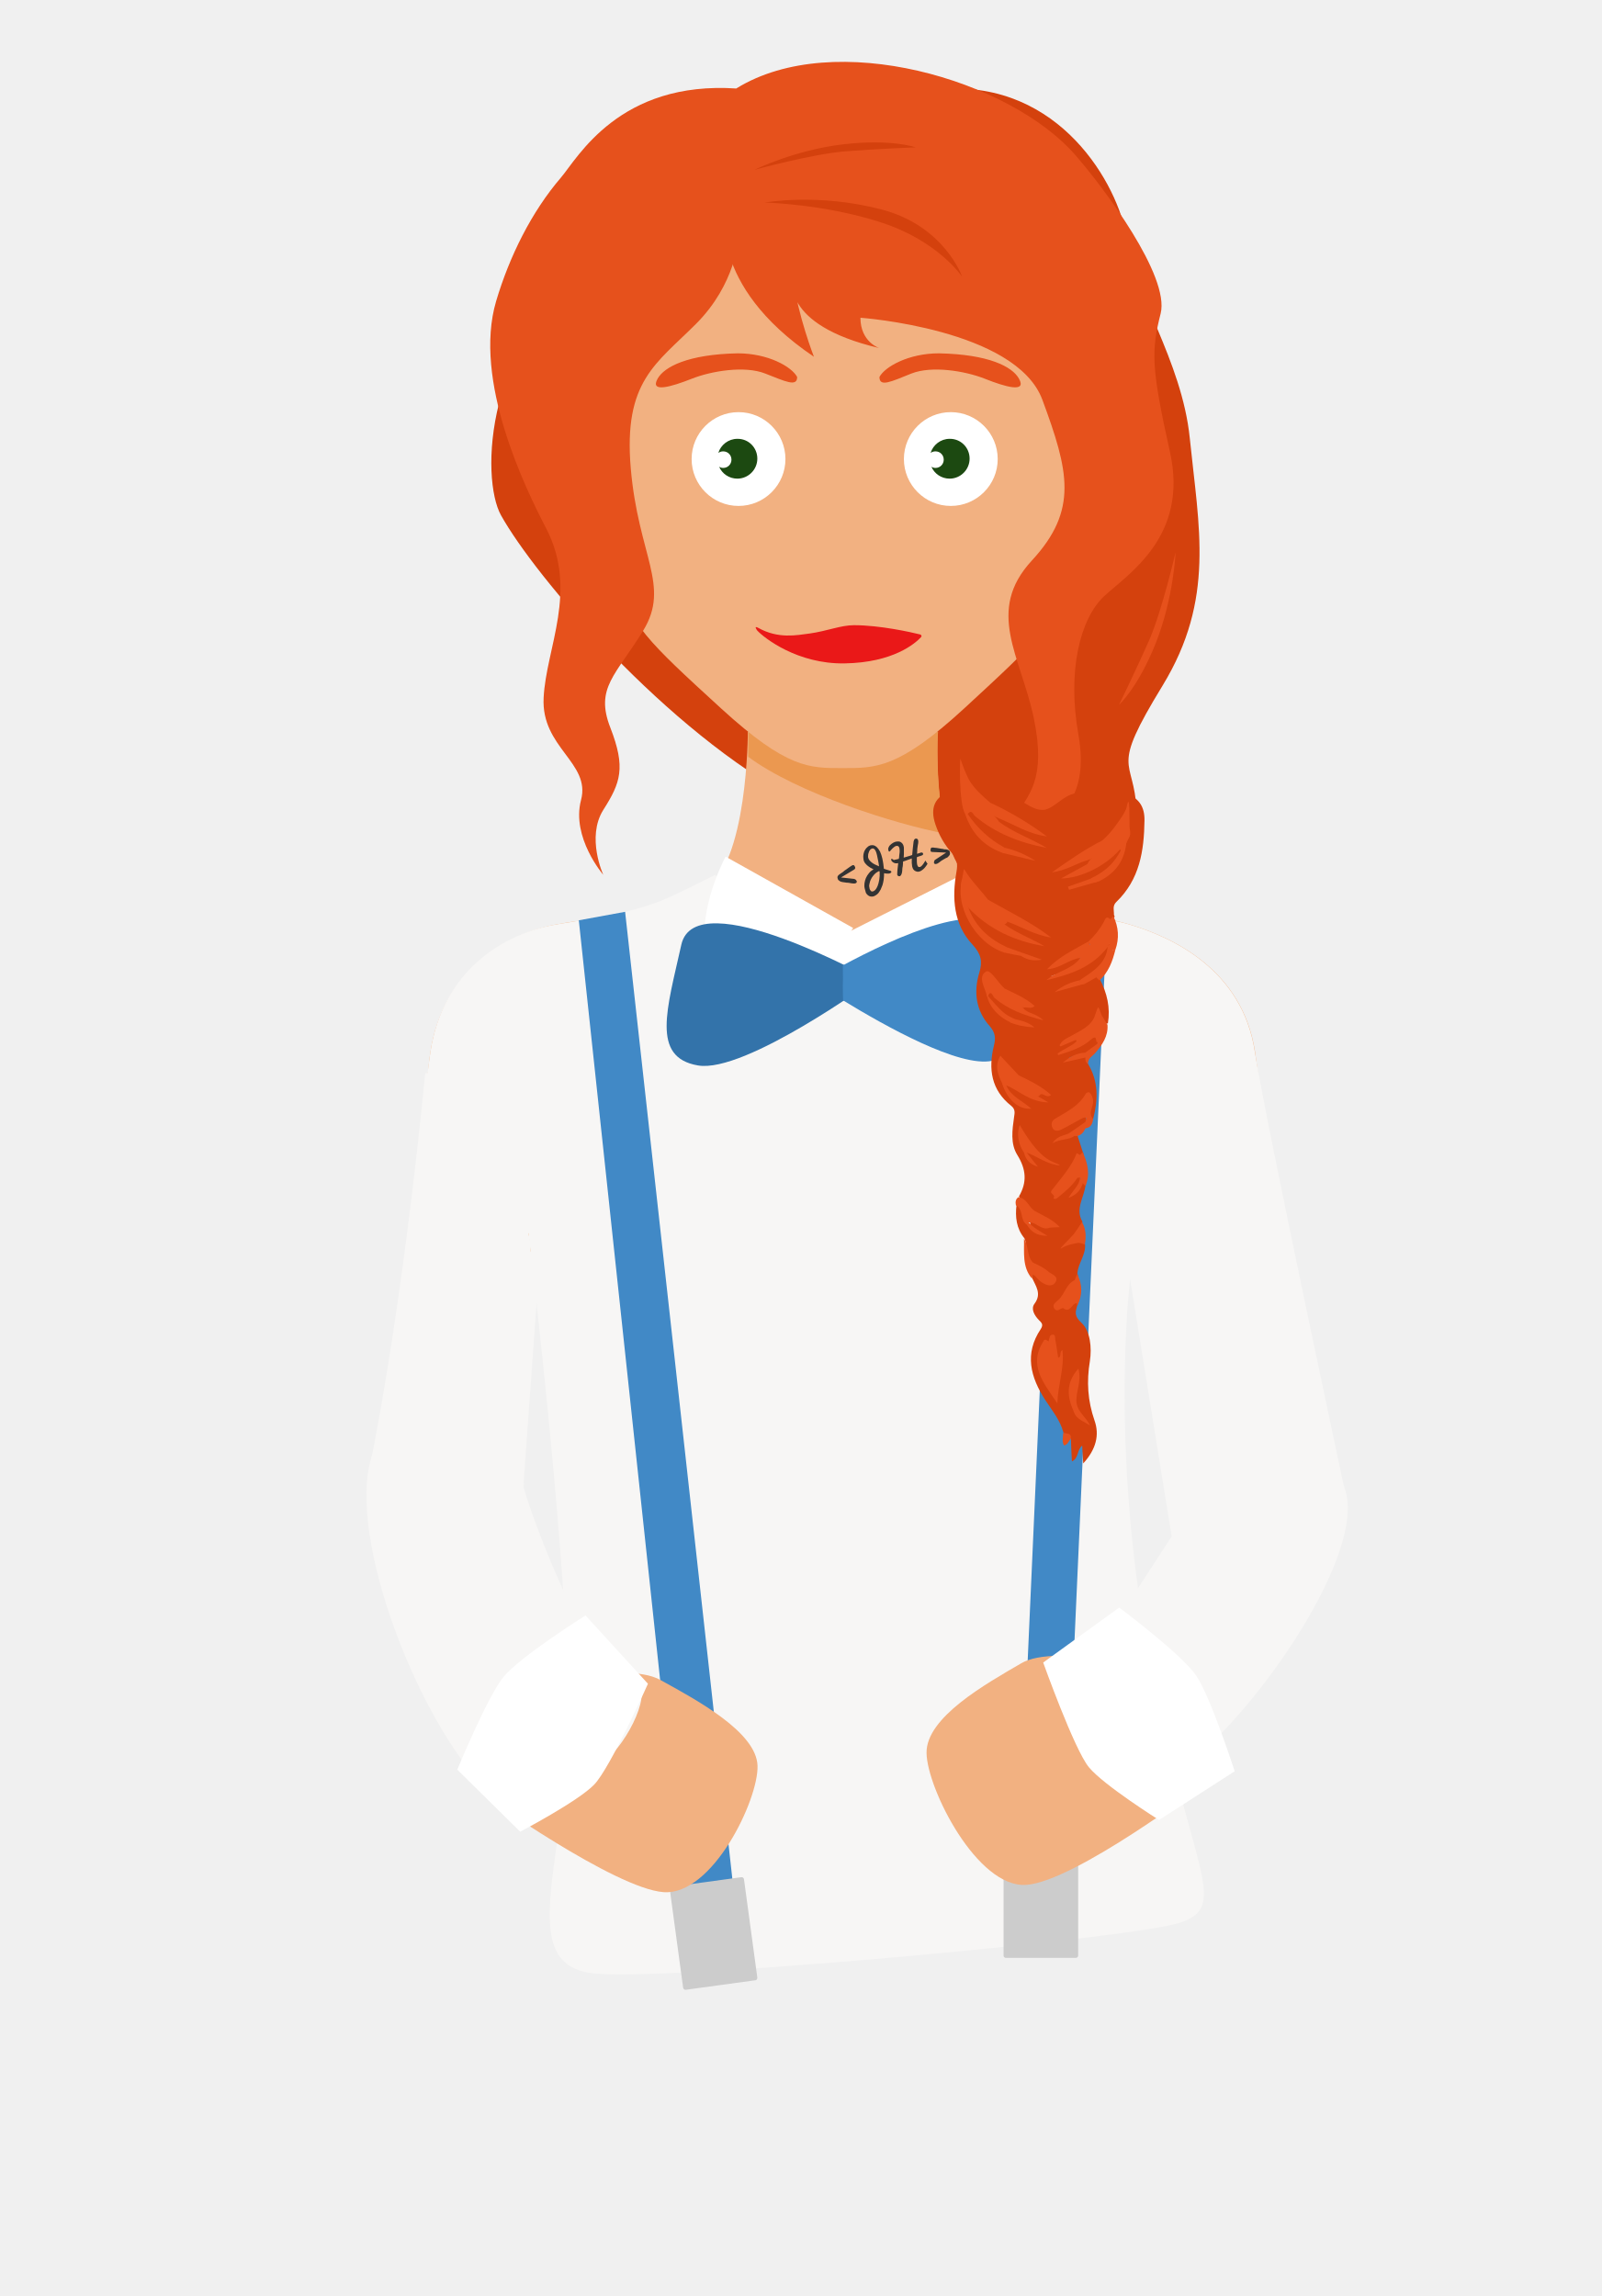
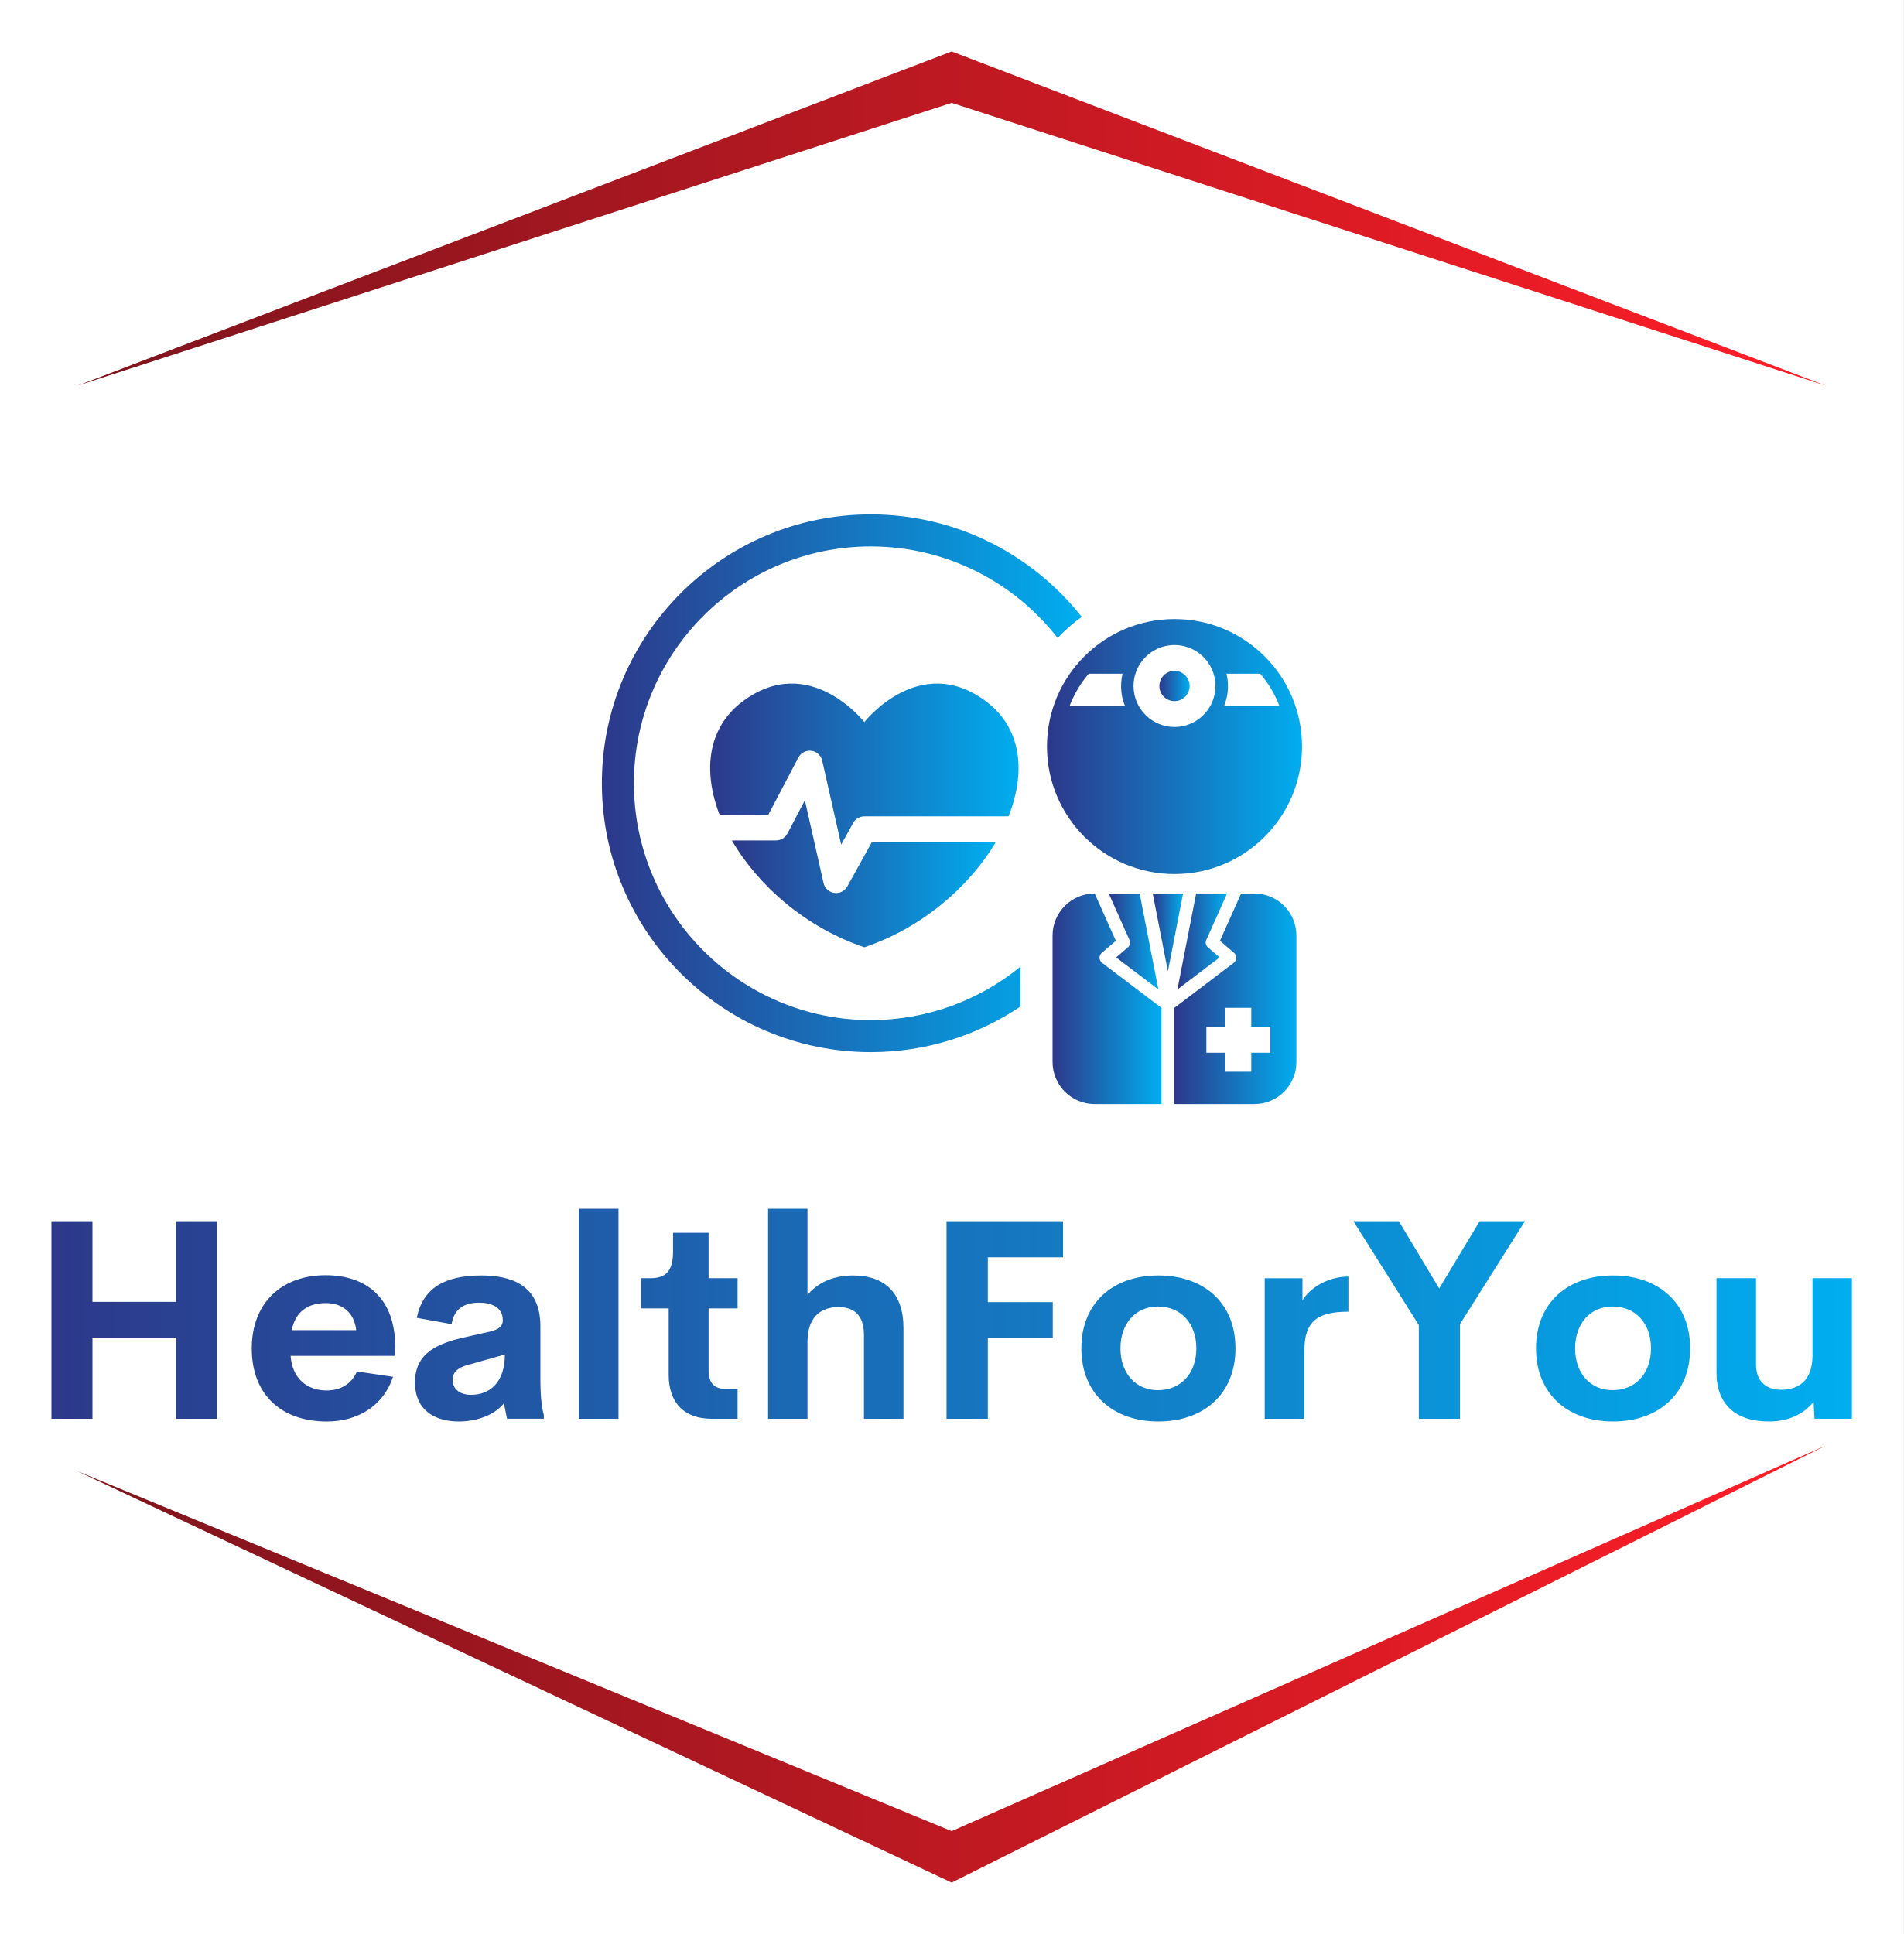
- <svg xmlns="http://www.w3.org/2000/svg" enable-background="new 0 0 792 1135.9" viewBox="0 0 792 1135.9">
-   <path d="m487.4 224.4s22.2 223.1-23.5 212.7c-27.6-6.3 8.8.1-69.6-41.2-64.6-34-129.8-110.9-146.5-141-10.1-18.2-8.5-87.6 48.5-127.4s127.3-65.3 201.3-25.8z" fill="#d4410d" />
-   <path d="m471.5 172.3-54.6 207.7 108.9 56.4s37.7-8.4 36.4-35.4c-1.3-26.9-13.7-18.4 12.9-61.9 26-42.7 17.9-78 13.4-122.4-3.9-38.4-28.3-72.7-30.9-96.9-2.7-24.2-29.6-76.7-86.1-76z" fill="#d4410d" />
-   <path d="m212.9 520.4c6.2-40.9 39.1-58.7 61.9-63 24.6-4.6 51.7-4.7 73.5-17.1 21.7-12.4 21.6-78.3 21.6-78.3h47 46.9s-3.5 62.1 18.3 74.5 56.1 14.7 76.8 20.9 55.7 22.1 61.9 63c5 32.8 9.8 104.5 9.8 104.5l-213.9 2.9-207.7 4.4s-1.1-79.1 3.9-111.8z" fill="#f2b181" />
-   <path d="m468 412.5c-25.3-4.7-74.1-20.3-97.9-38.1 0-1.9 0-3.5 0-5.1 0-.1 0-.1 0-.1 0-.7 0-1.3 0-1.9 0-.1 0-.3 0-.4 0-.5 0-1 0-1.4 0-.1 0-.2 0-.3 0-.4 0-.8 0-1.1 0-.1 0-.2 0-.2 0-.3 0-.6 0-.9 0 0 0-.1 0-.2 0-.2 0-.4 0-.5 0-.2 0-.3 0-.3h47 46.9c-.1-.1-1.7 28.3 4 50.5z" fill="#eb9850" />
-   <path d="m283.2 206.8s-20.1-31.2 3-78.3c24.8-50.7 59.9-84.7 128.3-84.7 68.3 0 107.8 34 132.7 84.7 23.1 47.1 3.4 78.3 3.4 78.3 31.1-6.2 25.3 27.8 15.5 43.1-8 12.7-8.2 14.1-13.1 28.1-6.9 20.2-23 6.2-23 6.2-9.3 25.9-15.9 32-53.1 66.3-32.4 29.8-43.7 29.5-60.1 29.5s-27.4.4-60.1-29.5c-37.3-34.1-43.8-40.4-53.1-66.3 0 0-16.1 14-23-6.2-4.9-14-5-15.4-13.1-28.1-9.6-15.4-15.4-49.3 15.7-43.1z" fill="#f2b181" />
-   <path d="m212.9 520.4c6.2-40.9 37.1-58.7 61.9-63 13.7-2.4 32.9-4.7 50-10.9 7.6-2.7 29-13.7 29-13.7l23.6 34.4h78.7l23.7-34.4s21.5 11 29 13.7c17.2 6.2 36.7 6.9 50 10.9 20.7 6.2 55.7 22.1 61.9 63 5 32.8 45.8 223.2 45.8 223.2l-85.2 27.4-22.3-138.1s-10.4 81.7 9.4 186.9 41.3 123.4 14.6 131.6c-26.6 8.2-259.8 29.5-291.1 24.7-31.3-4.9-18.1-41.5-11.7-100s-18.8-266-18.8-266l-60.4 43.6s6.9-100.6 11.9-133.3z" fill="#f7f6f5" />
-   <path d="m365.3 117.9s-1.3 22.6-21 42.3c-19.7 19.8-36 28.3-32.3 71.5s19.7 58 6.2 80.2c-13.6 22.2-24 28.4-16.3 48.1 7.7 19.8 5.1 27.2-3.5 40.7-8.5 13.6 0 32.1 0 32.1s-15.9-18.5-11-37-19.8-25.9-18.5-50.6c1.2-24.7 17.3-53 1.2-83.9-10.2-19.6-36.3-73.1-24.7-112.3 6.6-22.2 17.5-44.2 32.1-61.2 8.2-9.6 28.8-48 87-44z" fill="#e6511c" />
-   <path d="m478 431.7c13.2 24.4 8.5 51.3-11.4 61.3-19.9 10.1-47.7-.4-63.7-23.4z" fill="#fff" />
-   <path d="m358.9 423.8c-15 29.5-14.1 59.9 2.6 69.2 16.7 9.4 43.1-5.7 60.5-33.9z" fill="#fff" />
-   <path d="m358.9 103.3s-9.3 37.4 43.7 73.2c0 0-7.9-20.1-10.4-39.2 0 0-7 23.2 42.7 34.9 0 0-9.3-3-9.3-15 0 0 77 5.5 90 40.6 13 35.2 17.9 54.5-5.2 79.5s-5.6 47.2.9 77.7c6.4 30.6-2.4 38.6-10.2 50-11.4 16.6 2.1 37.6 2.1 37.6s-12.3-17.3 10.9-32.4c9.7-6.3 24.9-15.4 19.3-46.9s.9-57.4 12.9-68.5c12.1-11.1 41.7-29.6 32.4-71.2-9.3-41.7-9.3-50-4.6-68.5 4.6-18.5-27.9-62-42.3-78.5-32.4-37.1-119-62.8-167.5-32.9z" fill="#e6511c" />
-   <path d="m524.8 960.4 22.7-505.1-22.4-8-23.1 515.3z" fill="#4189c6" />
-   <path d="m342 975.7 25.2-1.5-58-523.1-22.9 4.2z" fill="#4189c6" />
-   <path d="m375.2 310.7c-2.5-1.4-1 .8-.6 1.3 3.4 3.6 19.8 16.6 43.2 16.2 24.1-.4 34.9-9.9 37.8-13 .4-.4.2-1.1-.4-1.3-4.4-1.1-19.9-4.6-32.8-4.6-6.5 0-13.3 2.9-21.8 4.1-6.8.9-15.6 2.7-25.4-2.7z" fill="#ea1818" />
-   <path d="m365.3 203.9c12.8 0 23.2 10.4 23.2 23.2s-10.4 23.2-23.2 23.2-23.2-10.4-23.2-23.2 10.4-23.2 23.2-23.2z" fill="#fff" />
-   <path d="m374.6 226.9c0 5.4-4.4 9.9-9.9 9.9-4 0-7.5-2.4-9-5.9.6.4 1.3.6 2 .6 2.3 0 4.1-1.8 4.1-4.1s-1.8-4.1-4.1-4.1c-.9 0-1.8.3-2.4.8 1.2-4 5-7 9.4-7 5.5-.1 9.9 4.3 9.9 9.8z" fill="#1c4911" />
-   <path d="m470.3 203.9c12.8 0 23.2 10.4 23.2 23.2s-10.4 23.2-23.2 23.2-23.2-10.4-23.2-23.2 10.4-23.2 23.2-23.2z" fill="#fff" />
-   <path d="m479.6 226.9c0 5.4-4.4 9.9-9.9 9.9-4 0-7.5-2.4-9-5.9.6.4 1.3.6 2 .6 2.3 0 4.1-1.8 4.1-4.1s-1.8-4.1-4.1-4.1c-.9 0-1.8.3-2.4.8 1.2-4 5-7 9.4-7 5.5-.1 9.9 4.3 9.9 9.8z" fill="#1c4911" />
-   <path d="m373.2 84s28.6-7.8 44.6-9.1 35.1-2 35.1-2-11.8-4.3-35.8-1.5-43.9 12.6-43.9 12.6z" fill="#d4410d" />
-   <path d="m378.3 100.2s26.3-4.8 57.6 3.4c31.3 8.1 40 33.3 40 33.3s-11.7-17.6-39.9-26.8c-28.1-9.2-57.7-9.9-57.7-9.9z" fill="#d4410d" />
-   <path d="m364.9 174.8c-24.7.5-36.3 6.7-39.6 12.5-4.1 7.3 6.9 4 16.8.1 9.8-3.9 26.3-6.6 36.4-2.6 10 3.9 15.8 6.8 15.8 1.7-2.7-5.1-14.4-11.7-29.4-11.7z" fill="#e6511c" />
-   <path d="m435 186.5c0 5.2 5.8 2.3 15.8-1.7 10.1-4 26.6-1.3 36.4 2.6s20.9 7.2 16.8-.1c-3.3-5.9-14.9-12-39.6-12.5-14.9 0-26.7 6.6-29.4 11.7z" fill="#e6511c" />
-   <path d="m418.9 436.7c-.8-.1-1.5-.2-2.1-.3-.5-.1-1-.2-1.3-.4s-.6-.4-.8-.6-.3-.5-.4-.9c-.1-.3-.1-.6 0-.9.1-.2.3-.5.5-.7s.5-.4.8-.6.6-.4.9-.6c0 0 .1-.1.3-.2s.4-.3.7-.6c.3-.2.6-.5 1-.7.4-.3.7-.5 1.1-.8s.7-.5 1-.7.6-.4.8-.5c.1-.1.2-.1.4-.2h.4c.1 0 .2.1.3.2s.2.2.2.3c.1.1.1.2.2.3 0 .1.1.2.1.3v.1c.1.2 0 .4-.1.6-.1.1-.2.3-.4.4l-6.5 3.9 6.3.7c.1 0 .2 0 .4.1s.3.1.4.2.3.2.4.4c.1.1.2.3.3.5 0 .2 0 .4-.1.6s-.3.3-.6.4-.5.1-.9.1c-.3 0-.7-.1-1-.1-.4-.1-.7-.1-1.1-.2-.5-.1-.9-.1-1.2-.1z" fill="#333" />
-   <path d="m427.7 439.5c-.2-.8-.2-1.6-.1-2.5s.4-1.8.7-2.6c.4-.9.9-1.7 1.5-2.4.6-.8 1.4-1.4 2.3-1.9-.6-.3-1.2-.6-1.7-.9s-1-.7-1.5-1.1c-.4-.4-.8-.8-1.1-1.2s-.5-.9-.6-1.3c-.1-.6-.2-1.2-.2-1.8s.1-1.1.2-1.6.3-1 .5-1.4.5-.8.8-1.2c.3-.3.6-.6 1-.9.4-.2.7-.4 1.1-.5.5-.1 1.1-.1 1.6 0 .6.2 1.1.5 1.6 1s1 1.2 1.5 2.1c.4.9.8 2 1.1 3.3.2 1 .4 1.9.5 2.7.1.9.2 1.7.3 2.5.4.1.8.3 1.2.4s.8.2 1.3.4c.1 0 .2.1.3.1s.3.1.4.1.2.1.3.2l.2.2v.2c0 .1-.1.1-.1.2-.1.1-.1.1-.2.2s-.1.1-.1.1c-.1.1-.2.1-.4.2-.3.1-.7.1-1.2.1s-1-.1-1.6-.2c0 1.1-.1 2.2-.2 3.2s-.4 1.9-.6 2.7c-.3.8-.6 1.5-.9 2.2-.4.6-.7 1.2-1.1 1.7s-.8.8-1.3 1.1c-.4.3-.9.5-1.3.6-.5.1-.9.1-1.4 0-.4-.1-.9-.3-1.2-.6-.4-.3-.7-.7-1-1.2-.2-.9-.4-1.5-.6-2.2zm2.4 0c.1.6.4 1 .7 1.3s.6.3 1 .2.8-.4 1.2-.8c.4-.5.8-1.1 1.1-1.9s.6-1.8.8-3 .3-2.6.2-4.2l-.4-.1c-.6.3-1.1.6-1.6 1s-.9.9-1.3 1.4-.7 1-1 1.6-.5 1.1-.6 1.7c-.2.5-.2 1.1-.3 1.6.1.4.1.8.2 1.2zm-.7-15.3c.1.5.3.9.6 1.3s.7.8 1.2 1.2 1 .7 1.6 1 1.3.6 2 .9c-.1-.8-.2-1.7-.4-2.6s-.4-1.9-.6-2.9c-.2-.7-.3-1.3-.5-1.7-.2-.5-.4-.8-.6-1.1s-.4-.4-.7-.5c-.2-.1-.5-.1-.7 0s-.4.2-.6.3c-.2.2-.4.4-.5.6-.2.2-.3.5-.4.8s-.2.6-.3.9-.1.6-.1.9c-.1.3 0 .6 0 .9z" fill="#333" />
-   <path d="m453.5 424.1v2.1c0 .7.1 1.2.2 1.7.1.4.3.7.5.9s.5.2.9.1c.1 0 .3-.1.5-.3.2-.1.4-.3.6-.6.2-.2.5-.5.7-.9.3-.4.5-.8.8-1.3 0 0 .1.1.2.2s.2.3.3.5.3.5.6.8c-.3.6-.7 1.1-1 1.5-.4.5-.7.9-1.1 1.2s-.7.6-1.1.8-.7.4-1 .4c-.4.1-.7.1-1.1 0-.3-.1-.7-.2-1-.4s-.6-.5-.8-.8c-.2-.4-.4-.8-.5-1.3 0-.2-.1-.4-.1-.7s0-.6-.1-.9c0-.3 0-.7 0-1.1s0-.8 0-1.3c-.8.3-1.5.5-2.2.8s-1.4.5-2.1.7c0 .5-.1 1.1-.1 1.6s-.1 1-.2 1.4-.1.9-.1 1.2c0 .4-.1.7-.1 1-.1.7-.3 1.2-.5 1.5s-.4.5-.6.6c-.1 0-.3 0-.4 0s-.3-.1-.4-.1c-.1-.1-.2-.1-.3-.3-.1-.1-.2-.2-.2-.4 0-.1 0-.2 0-.3 0-1 .1-1.9.2-2.8s.2-1.8.3-2.6c-.3.1-.6.1-.9.1s-.6 0-.9-.1-.5-.2-.8-.4c-.2-.2-.5-.4-.7-.7 0-.1-.1-.2-.1-.3s-.1-.2-.1-.2c-.1-.3 0-.4.2-.5.1 0 .2 0 .4.1s.4.2.7.5c.3-.1.5-.2.8-.2.3-.1.6-.1.9-.2l.8-.2c.1-.6.2-1.2.2-1.7.1-.6.1-1.1.2-1.6 0-.3 0-.7 0-1s-.1-.6-.1-.9c-.1-.2-.1-.4-.2-.6s-.2-.3-.3-.4-.3-.2-.4-.2c-.2 0-.4 0-.6 0s-.4.1-.6.2-.5.3-.7.5c-.3.2-.5.4-.8.7s-.6.6-.9 1c-.1.1-.2.3-.3.3-.1.1-.2.1-.3.1 0 0-.1-.1-.2-.2s-.1-.3-.2-.6-.1-.6 0-.9.2-.6.4-.9.4-.6.7-.8c.3-.3.6-.5.9-.7s.6-.4.9-.5.6-.3.9-.3c.4-.1.8-.1 1.2-.1s.8.1 1.1.3.6.4.9.8.5.8.6 1.4c.1.3.1.6.1 1v1.3 1.5c0 .5-.1 1.1-.1 1.7.6-.2 1.3-.4 2-.6s1.5-.4 2.2-.7c.1-1 .2-2.1.3-3.3.1-1.1.3-2.2.4-3.4.1-.4.2-.7.3-.9.2-.3.4-.4.7-.5h.4c.1 0 .2 0 .3.1s.2.1.3.2.1.2.2.4c0 .1.1.3.1.5v.6c0 .4-.1.8-.2 1.3-.1.4-.1.9-.2 1.4s-.1 1-.1 1.5-.1 1-.1 1.5c.4-.1.7-.2 1-.3s.5-.2.6-.2.1 0 .2-.1h.2c.2 0 .3-.1.4 0 .1 0 .2 0 .3.1.1 0 .1.1.2.2 0 .1.1.2.1.3v.3c0 .1-.1.2-.2.2-.1.1-.1.1-.2.2-.1 0-.2.1-.2.1-.2.1-.3.1-.3.1-.1 0-.1 0-.1.1 0 0 0 0-.1 0 0 0 0 0-.1 0 0 0-.1 0-.2.1-.1 0-.2.1-.4.1-.2.1-.4.1-.6.2-.3.1-.5.2-.7.3z" fill="#333" />
-   <path d="m466.7 425.2c-.3.2-.6.4-1 .6-.3.2-.6.4-.9.7-.3.2-.6.4-.9.6s-.6.3-.8.3c-.3.1-.5.1-.7 0s-.3-.2-.4-.4c0-.2-.1-.4 0-.5 0-.2.1-.3.1-.5.1-.1.1-.3.2-.4s.1-.2.2-.2l5.5-3.6-6.8-.3c-.2 0-.4-.1-.6-.1-.1-.1-.3-.2-.3-.5 0 0 0 0 0-.1s0-.2 0-.3 0-.2 0-.3 0-.2.1-.4c0-.1.1-.2.2-.3s.2-.2.4-.2h.4c.2 0 .5 0 .8.1.3 0 .7.1 1.1.1.4.1.8.1 1.2.2s.7.1 1.1.2c.3 0 .6.1.8.1s.3 0 .3.1c.4.1.7.1 1.1.1.3 0 .6.1.9.2s.5.2.7.3c.2.2.3.4.4.7.1.4.1.7.1 1s-.2.6-.4.9-.6.6-1 1c-.5.1-1.1.5-1.8.9z" fill="#333" />
-   <path d="m432.1 484.9s-88.1-49.1-95.1-17.5-15.1 55.7 8.2 59.7c23.3 4.1 86.9-42.2 86.9-42.2z" fill="#3373aa" />
-   <path d="m416.9 477.6c24.8-13.4 73.9-36.4 79.9-13 8.2 31.5 17.1 55.3-6 60.2-16.2 3.5-53.2-17.3-73.8-29.9-.3-15.3.1-2.2-.1-17.3z" fill="#4189c6" />
-   <path d="m532.2 968.6h-34.7c-.6 0-1.1-.5-1.1-1.1v-49.1c0-.6.5-1.1 1.1-1.1h34.7c.6 0 1.1.5 1.1 1.1v49.1c0 .6-.5 1.1-1.1 1.1z" fill="#ccc" />
-   <path d="m373.6 979.7-34.4 4.7c-.6.1-1.2-.4-1.3-1l-6.6-48.7c-.1-.6.4-1.2 1-1.3l34.4-4.7c.6-.1 1.2.4 1.3 1l6.6 48.7c0 .7-.4 1.3-1 1.3z" fill="#ccc" />
-   <path d="m538.1 526.2c5.3 8.7 5.1 17.9 2.6 27.4-5.1-1.8-1.1-6.2-3.1-10.1-4.2 5.1-9.9 7.9-15.9 12.9 5.6.5 8.3-2.2 11.5-3.5 3.7-1.5 3.8-1.4 4.6 2.8-2.7 2.2-5.2 4.9-8.6 6-1.6.6-3.4.6-5.6 1.7 2.9-1.1 5.4-1.3 7.7-2.1.6 0 1.2.2 1.7.6.9 2.7 1.7 5.4 2.6 8.1.8 1.1 0 1.7-.8 2.2-4.7 5.6-8.4 11.9-12.7 17.9 4.3-1.7 6.4-6.1 10.4-8.1.6-.1 1.3 0 1.8.3 1.2 2.4-.2 4.1-1.4 5.8 1.4-.5 1.3-2.7 2.8-3.3 1.1.2 1.8.6 1.2 1.8-.7 5.9-5.2 11.5-1.5 17.8-.6 3.8-4.3 8 1.3 11.1.5 5.3-3.5 9.5-3.8 14.6.5 1.2.8 2.4-.5 3.4-3.7 2.2-3.9 6.9-7 9.6-.4 1.1-2.7 2.4.4 3.1 2.7.4 4.3-3.2 7.2-1.9.2.6.2 1.2-.2 1.7-.9 3.3-1.5 5.1 2.2 8.5 4.3 4 5.1 12.3 4.1 18.8-1.7 10.2-1.1 19.7 2.3 29.5 2.5 7.1.8 14.2-5.6 21.2-.2-3.7-.4-6-.5-8.8-2.7 2.1-1.6 6.2-5.1 7.8-.2-3.8-.4-7.5-.5-11.2-1-1.3-2.8-1.7-3.7-3.1-1.6-6.1-5.6-10.9-9-16.1-7.3-11.3-10.4-22.9-2.2-35.1 1.5-2.3.3-3.2-1-4.5-2.2-2.3-4-5.5-2.1-8 3.7-5 .6-8.7-1.2-12.8-.2-.6-.2-1.3 0-1.9.5-.4 1.2-.5 1.8-.4 1.9.6 3.1 2.4 5 3 .8.3 1.9.6 2.2-.5.2-.9-.7-1.5-1.3-2-2.3-2.6-6-3.3-8.5-5.7-3.3-3.5-1.2-8.3-3-12.1-4-4.9-4.6-10.5-3.9-16.5 5.5.6 3.9 5.9 5.8 8.9 1.3 1.9 2.7 3.7 5.1 4.3-2.1-1.3-4.9-2-4-5.5 3.3-1.4 5.9 1.6 9 1.4.1.9 0-.6.7 0 .5.5.9 0 .4-.3-2.7-1.5-5.2-3.3-8-4.8-2.9-2.4-6-4.7-7.8-8.2 4.1-7 3.6-13.4-.8-20.5-3.5-5.6-2.5-12.4-1.6-18.8.3-2 .7-3.8-1.4-5.5-9.9-7.8-11.4-18.2-8.6-29.7 1-3.9.7-6.6-2.1-9.8-6.8-7.6-8-16.9-5.1-26.4 1.7-5.5.9-9.2-3.3-13.8-9.5-10.1-10.3-23.1-8-36.1.7-3.9.3-6.4-2.2-9.2-3.7-4.1-6.4-8.9-8.2-14.2-2.8-8.3-.4-13.8 7.9-16.8 9.8-3.5 19.5-1.8 28.8 2 5.5 2.2 10.4 7.3 15.8 7.6 5 .3 9.3-5.8 14.8-7.7 9.2-3.2 18.3-4.1 27.5-.3 5.9 2.4 8.7 6.4 8.6 13.2-.2 15.1-2.4 29.2-13.9 40.3-2.1 2-1.1 4.2-1.2 6.4.7 1.1 0 1.7-.8 2.2-5.2 2.5-5.9 9.2-11 11.9-5.8 3.8-12 6.9-17.4 10.4 4-.9 7.4-5.8 12.8-3.7-2.7 7.9-10.1 7.5-15 9.7 7.7-1.5 15.1-6 22.3-10.9 2-1.3 5-6 8-5.2 1.8 5.2-4 9.9-6.7 12.9-2.3 2.5-5.2 4.2-8.3 5.6-4.3.4-8.1 2.8-11.1 3.4 3.4-1.2 8-2.8 12.7-4 2-1 3.8-2.6 6.2-2.6 1 .3 1.8.8 1.3 2.1 3.6 6.9 5.3 14.1 4 21.9-2.3.7-2.4-2-3.8-2.6-5.7 2.4-8.9 8.6-15.3 9.9 1.8-.2 3.8-2.2 5.1-.3 1.4 2.1-1 3.1-2.6 3.8s-3.2 1.3-4.1 1.8c3.9-1.1 7.7-3.9 11.7-6.4 3.9-2.4 4.9-.4 4.3 3.4-1.5 2.2-3.2 4.2-5.9 5.2-3 0-5.7 1.1-8.4 2.2-.9.3.1 1.2-.3.4 0-.1.1-.3.5-.3 2.5-.6 4.8-2.8 7.7-1.3.9 1.5.2 3.2 1.2 4.1z" fill="#d4410d" />
-   <g fill="#e6511c">
-     <path d="m536.8 555.1c1.2-2.5.1-2.7-1.8-1.7-3.4 1.8-6.7 3.8-10.2 5.5-1.4.7-3.4.9-4.2-.9-.7-1.6-.7-3.4 1.4-4.6 5.6-3.4 11.7-6.2 15.1-12.4.2-.4 1.5-.8 1.7-.6 1.2 1.1 1.8 2.6 1.9 4.2.2 3-2.7 6 0 9-.3 2.3-1.1 4.3-3.8 4.6-1.1-1-.9-2-.1-3.1z" />
-     <path d="m507.9 605.9c-3.5-2.2-1.5-7.6-5.4-9.6-.3-1.6-.2-3 1.2-4 4.3.4 5.1 5.1 8.3 6.9.6 2.4 2.7 3.2 4.5 4.4 1.4.8 3.4 1.5 2.4 3.9-4 1.3-6.5-3.2-10.3-2.7.1.4-.1.9-.7 1.1z" />
-     <path d="m536.8 520.8c2-1.5 4-3 6-4.4 1-4.5-1.2-9.6 2.5-13.6.8 1.4 1.6 2.8 2.5 4.2.4 5.7-2.6 9.9-6 13.9-1.4 1.7-3.8 2.6-3.6 5.4-1.3-.6-1.3-1.9-1.4-3.1-.8-.8-.8-1.6 0-2.4z" />
-     <path d="m536.6 615.7c-1.1-.3-2.1-.9-3.2-.8-1.2.1-5.5.9-8.1 2.5-2.9 1.8 4.8-5.5 5.7-6.7 1.5-1.9 2.8-4.1 4.2-6.1 2 3.5 2.1 7.2 1.4 11.1z" />
-     <path d="m536.9 586.8c-.4-.4-.8-.9-1.2-1.3-1.4-.5-.6-2.1-1.4-2.9-.5 0-.9.1-1.4.1-.9-3.9.7-7.6 1.3-11.3.4-.5.9-.9 1.3-1.4 2.6 5.5 3.8 11 1.4 16.8z" />
-     <path d="m510.7 630.8c-.1.6-.2 1.2-.3 1.7-4.9-5.8-3.7-12.9-3.9-19.7 2.4 3.6 1.3 8.5 4.4 11.8-.5 2.1 1.8 4.1-.2 6.2z" />
-     <path d="m549.2 454.8c.5-.5 1-1.1 1.5-1.6 2.6 5.4 3 11 1 16.7-.6.4-1.2.4-1.7-.1-.9-1-1.4-2.2-1.5-3.6.7-3.7-.6-7.7.7-11.4z" />
-     <path d="m550.5 469.9h1.2c-1.4 5.7-3.4 11.1-7.9 15.2-.5-.5-1-1-1.5-1.5 1.5-5.3 4.9-9.5 8.2-13.7z" />
-     <path d="m536.8 555.1c0 1 .1 2 .1 3.1-.8 1.8-1.9 3.3-4 3.8-.5 0-1.1 0-1.6 0-1.5.9-2.7 1.1-2.6-1.3 2.7-1.8 5.4-3.7 8.1-5.6z" />
-     <path d="m532.8 646.1c-.1-.5-.1-.9-.2-1.4-2.6-3.6-2.6-7.4-1-11.4.4-1 .8-2 1.2-3 2.7 5.3 2.7 10.5 0 15.8z" />
-     <path d="m525.9 708.9c1.8.4 4.3-.1 3.7 3.1-1.1.9-1.4 2.8-3.3 3.1-1.1-1.9-.5-4.1-.4-6.2z" />
-     <path d="m497 457.4c6.1 4.4 13.2 6.9 19.6 10.7-14.5-2.4-27.3-8.2-37.6-19-3.5-4.5-4.7-9.5-3-14.9 1.1-5.6.3-4.9 2.5-1.7 3.1 4.5 7.4 8.8 10.2 12.6 2 1.4-4.4 3.4.3 4.7 2.7 2.6 6.4 4 8 7.6z" />
-     <path d="m518.7 663.5c.4-1.3.3-3.1 1.9-3.2 1.6-.2 1.2 1.6 1.4 2.6.6 2.9.9 5.8 1.4 8.8 2-.5.3-2.8 2.1-3.8 1.1 8.8-2.2 16.9-2.5 26.4-6.8-10.2-14.6-18.9-6.8-30.9.8.9 1.2 1.9 1.2 3.1.3-1.2.5-2.2 1.3-3z" />
-     <path d="m549.2 454.8c1.8 4.5 2.7 8.9-1 12.9-.1.3-.2.5-.3.8-7.7 10.1-18.7 13.7-30.3 16.4 5.1-4.4 12.5-5.2 16.7-10.9.2-1.4 1.1-2.6 2.3-3.1 2.5-1.1 4-2.3 1.6-4.9 3.1-2.9 5.7-6.1 7.8-9.9.7-1.4 1.1-3.3 3.2-1.3z" />
-     <path d="m545.1 415.9c2.9-2.5 5.3-5.3 7.5-8.5 1-1.4 4.2-5.7 4.7-8.2 1.7-8.6 1.3 7.5 1.4 9.7.1 1.9.9 3.8-.3 5.6-1.2 2.2-1.7 4.9-4.5 5.8-6.9 8-19.1 14.2-29.1 14.3 4.8-2.6 8.9-4.9 13-7.1 1.7-3.7 5.5-5.2 8.2-7.8 2.2-1.8-2.7-2-.9-3.8z" />
-     <path d="m545.2 502.9c-.2 4.2-.2 8.5-2 12.4-.2.4-.8.4-.9-.1-.2-1.4-.2-3.1-2.9-.7-4.2 3.7-9.4 5.4-15.6 7.4-.5.2-.9-.5-.5-.8 3-2.3 6.2-3.2 9-5.7.4-.4 0-1-.5-.8-2.5 1.1-4.6 2-7 3-.4.2-.8-.3-.6-.7 1.4-2.6 3.7-3.3 5.6-4.4 4.6-2.6 10.1-4.9 11.8-10.1 1.9-5.7 1.4-4.9 3.5.3.1 0 .1.1.1.2z" />
-     <path d="m488.7 493.2c-.2-.1-.5-.2-.5-.4-1-4.2-4.8-9.6-.4-12.2 2.1-1.2 5.8 5.6 9.1 8.4 1.3 4.8 8 4.5 9.1 9.6 2.2 2.9 6.3 2.5 10.1 6.2-9.9-2.6-17.6-5.5-24.2-11.1-.7-.6-1.9-4.8-3.4-.4z" />
-     <path d="m488.8 450.7c-2.7-.2-4.4-1.6-5.3-4.4 1.9-.3 4.4 2.3 5.2-1.2 10.3 5.9 21.1 11 31.2 18.7-8.2-1.2-14.6-5.3-21.5-7.8-3.8-.7-6.7-3.1-9.6-5.3z" />
-     <path d="m513.6 542.5c1.1.6 2.2 1.3 5 2.9-9.4-.2-14.5-5.9-20.8-8.4-1.1.4-1.6-.3-2.1-1.1-2.1-4.2-3.9-8.5-.9-13.6 3.2 3.4 6.1 6.5 9 9.6.5 1.2.1 2.7 1.3 3.6 2.7 2.5 6.4 3.7 8.5 7z" />
-     <path d="m534.2 571.4c2.5 4.1.2 7.7-1.3 11.3-2.3 3.7-5.7 6.5-9.1 9.3-.7.6-1.6 1.7-2.8.8 1.6-1.7-2.2-2.1-.8-3.9 4.5-5.9 9.6-11.3 12.4-18.4.5.3 1 .6 1.6.9z" />
-     <path d="m506.5 570.2c-2.6-3.6-3.9-9.1-2.1-13.6 11.6 20 17.5 17.6 19.9 20-6.8-.6-11.2-4.6-16.6-6.4-.4.7-.8.7-1.2 0z" />
-     <path d="m476.3 434.2c-.8 5.3.9 10.1 2.7 14.9 3.5 9.4 10.3 15.5 19.2 19.6.6 1.4-.1 2.1-1.3 2.6-14.6-4.5-25.4-23.9-20.6-37.1z" />
-     <path d="m538.2 465.9c1.1 2.9 3 1.6 5.9-.4-2.3 5.7-7 5.9-9.8 8.4-5.6.7-9.9 5.3-16.4 5.6 6.1-6.4 13.4-9.7 20.3-13.6z" />
-     <path d="m545.1 415.9c.5.4 1.1.9 1.6 1.3 1.2.8 3.3-1.4 3.6.5.3 2-1.8 2.5-3.6 2.6-3.3 2.2-6.4 4.9-10.5 5.8-4.9 1.8-9.5 4.6-15.9 5.5 8.7-6.1 16.4-11.5 24.8-15.7z" />
-     <path d="m553.1 419.4c1.1-2 1.6-4.5 4.2-5.5-.1 10.1-4.4 17.6-13.7 22.1-1.6.2-3.7 2-4.1-1.4 5.8-2.7 10.7-6.5 13.9-12.2.7-1.1 1.7-2.2-.3-3z" />
-     <path d="m531.6 633.3c1.6 3.7.7 7.6 1 11.4-2.5 0-3.2 5.3-6.8 2.4-.2-1.7-1-3-2.3-4 3.2-2.9 3.8-7.8 8.1-9.8z" />
-     <path d="m531.1 698.3c-3.2-7.1-4.1-14 2.3-21.2 1.8 6.5-1.5 11.6-.9 16.9-1.2 1.2.3 3.3-1.4 4.3z" />
-     <path d="m547.9 468.4c0-.3.1-.6.3-.8 1.9-.4 2 1 2.3 2.2-2.5 4.7-4.4 9.8-8.2 13.7-1.8 1-3.5 2-5.3 3-1.5.4-3.1 1.1-2.9-1.6 6.1-4.1 12.9-7.8 13.8-16.5z" />
-     <path d="m506.1 498.6c-2.7-3.5-9.8-2.8-9.1-9.5 5 2.5 10.2 4.5 14.8 8.6-1.9 1.8-4 .2-5.7.9z" />
-     <path d="m503.4 535.8c-4.8-1.7.2-2.6.3-3.9 5.6 2.7 11.3 5.4 16.2 9.8-2 1.7-3.4-.6-5-.4-4.3-.8-7.7-3.7-11.5-5.5z" />
-     <path d="m495.6 535.8c.7.4 1.4.8 2.1 1.1 2.3 5.6 8.1 7.7 12.4 11.6-6.4.5-11.9-4.4-14.5-12.7z" />
-     <path d="m518.9 629.4c1.7 1.2 4.9 2.2 3.2 4.9-1.6 2.6-4.5 1.6-6.7.2-1.3-.8-2.3-2.1-3.4-3.2-1-2.6.8-2.6 2.4-2.5 1.5 0 2.8 1.5 4.5.6z" />
-     <path d="m488.8 492.9c5.8 6.5 7.8 9.2 13.6 11.4.1 2.6-1.2 2.2-2.8 1.4-5.4-2.6-9.9-6.9-11.4-12.9-.1-3.3.6.1.6.1z" />
-     <path d="m518.9 607.4c-.8-2.2-2.8-2.4-4.6-3.2-2.1-.9-3.9-2.3-2.3-5 4 2.3 8.5 3.9 12.2 7.9-2.2 0-3.7.2-5.3.3z" />
-     <path d="m477.4 402.7c-3.2-5-2.7-28.7-2.3-27.2 1.7 5.3 3.7 9.3 4.2 10.3 2.7 4.6 6.7 8 10.6 11.4.7 1.1 0 2.1-.3 3.1.5 2.9 2 2.3 4.6 6.3 7.3 5.4 15.9 8.3 23.6 12.9-13.1-2.5-25.3-7.1-35.6-15.8-.9-.8-1.5-3.4-3.5-1.1-.4.7-.8.7-1.3.1z" />
-     <path d="m488.7 400.3c.4-1 .9-2 1.3-3.1 9.4 4.4 18.4 9.6 27.8 16.6-9.4-1.3-16.2-5.9-23.6-8.9-2.1-1.2-5.2-1.3-5.5-4.6z" />
-     <path d="m477.4 402.7c.4 0 .8-.1 1.2-.1 4.7 7 10.7 12.6 18.2 16.7 1.1 1.6 1.1 2.6-1.3 2.5-9.1-3.4-15-9.8-18.1-19.1z" />
-     <path d="m495.6 421.9c1-.5 1.3-1.4 1.3-2.5 5.4 1.2 10.5 3.4 15.3 6.5-5.6-1.3-11.1-2.7-16.6-4z" />
-     <path d="m518.9 629.4c-.9 2.3-2.2 2.4-4 .9-1.3-1.1-2.4-.8-2.9.9-.4-.3-.8-.4-1.3-.5.4-2-2.5-4.1.1-6.1 2.9 1.3 5.7 2.6 8.1 4.8z" />
-     <path d="m539.5 434.7c1 1.6 2.6 1.1 4.1 1.3-4.9 1.4-9.9 2.8-14.8 4.2-.2-.5-.4-1-.6-1.5 3.8-1.3 7.5-2.7 11.3-4z" />
-     <path d="m534 485c.6 1.3 1.8 1.3 2.9 1.6-5.1 1.4-10.1 2.8-15.2 4.2 3.8-3.1 7.9-4.9 12.3-5.8z" />
-     <path d="m531.1 698.3c.3-1.5-.2-3.2 1.4-4.3.6 4.7 4.9 7.2 6.7 11.3-3-2.2-6.9-3-8.1-7z" />
-     <path d="m523.5 643.1c1.1-.1 2.7-.6 3-.1 1 1.4.9 3-.7 4.1-1.4.2-2.9 2.3-4.3.3-1.3-2.1.8-3.1 2-4.3z" />
-     <path d="m518.7 663.5v9.1c-3.4-2.9-2.1-6.2-2.5-9.3 1-1.3 1.7.2 2.5.2z" />
-     <path d="m536.8 520.8v2.4c-3.7.8-7.4 1.7-11.1 2.5 3.3-2.7 6.8-4.8 11.1-4.9z" />
-     <path d="m499.6 505.7c1.1-.1 2.3-.1 2.8-1.4 3 .7 6.1 1.3 9.3 4-4.7-.3-8.5-.9-12.1-2.6z" />
-     <path d="m503.4 535.8c4.3.8 8 2.9 11.5 5.4-.4.4-.8.8-1.2 1.2-4.1-1.3-7.4-3.6-10.3-6.6z" />
-     <path d="m496.9 471.3c.4-.9.9-1.8 1.3-2.6 2.7 1 5.4 1.9 8.1 2.9.3 1.2.1 1.8-1.3 1.3-2.7-.5-5.4-1-8.1-1.6z" />
-     <path d="m534.2 582.6c.5 1 1 1.9 1.4 2.9-1.1 2.9-2.6 5.5-7.1 7.1 2.4-4 5.5-6.3 5.7-10z" />
-     <path d="m507.9 605.9c.3-.4.5-.9.8-1.3 2.2 2.7 5.2 4.2 9.4 6.8-5.7 0-8.2-2.3-10.2-5.5z" />
-     <path d="m488.8 450.7c3.6 1 6.5 3.3 9.6 5.4-.5.4-.9.9-1.4 1.3-3-2-6.5-3.2-8.2-6.7z" />
-     <path d="m506.5 570.2c.4 0 .8 0 1.2-.1 1.8 2.3 3.7 4.6 5.7 7.1-3.5-1-6-3-6.9-7z" />
-     <path d="m505 472.9 1.3-1.3c2.5.9 5 1.7 9.1 3.2-5 .9-7.8-.3-10.4-1.9z" />
-     <path d="m528.7 560.7c.5 1.3 1.6 1.1 2.6 1.3-2.8 2.2-6.5 1.2-10.8 3.6 2.8-4 5.9-3.7 8.2-4.9z" />
-     <path d="m485.7 412.8c1.8 1.5 3.7 3.1 5.5 4.6 0 .6.1 1.1.1 1.7-2.4-1.7-5.1-3-7-5.1-1.6-1.7.5-1.2 1.4-1.2z" />
-     <path d="m581.5 273.2s-6.7 28.9-13.1 43.6c-6.5 14.7-14.9 31.9-14.9 31.9s9.4-8.4 18.3-30.8c8.8-22.5 9.7-44.7 9.7-44.7z" />
+ <svg xmlns="http://www.w3.org/2000/svg" version="1.1" width="3117.978" height="3168.539" viewBox="0 0 3117.978 3168.539">
+   <rect fill="#ffffff" width="3117.978" height="3168.539" />
+   <g transform="scale(8.426966) translate(10, 10)">
+     <defs id="SvgjsDefs22662">
+       <linearGradient id="SvgjsLinearGradient22669">
+         <stop id="SvgjsStop22670" stop-color="#7d141d" offset="0" />
+         <stop id="SvgjsStop22671" stop-color="#ff1e27" offset="1" />
+       </linearGradient>
+       <linearGradient id="SvgjsLinearGradient22672">
+         <stop id="SvgjsStop22673" stop-color="#2d388a" offset="0" />
+         <stop id="SvgjsStop22674" stop-color="#00aeef" offset="1" />
+       </linearGradient>
+       <linearGradient id="SvgjsLinearGradient22675">
+         <stop id="SvgjsStop22676" stop-color="#2d388a" offset="0" />
+         <stop id="SvgjsStop22677" stop-color="#00aeef" offset="1" />
+       </linearGradient>
+     </defs>
+     <g id="SvgjsG22663" featureKey="rootContainer" transform="matrix(1,0,0,1,0,0)" fill="url(#SvgjsLinearGradient22669)">
+       <path fill-rule="evenodd" d="M5,65 L175,0 L345, 65 L175, 10 z M5,276 L175,356 L345,271 L175, 346 z" />
+     </g>
+     <g id="SvgjsG22664" featureKey="1p4tPl-0" transform="matrix(1.545681,0,0,1.545681,105.5007,77.76439)" fill="url(#SvgjsLinearGradient22672)">
+       <path fill="url(#SvgjsLinearGradient22672)" d="M53.623,64.798c-5.135,4.203-11.694,6.729-18.832,6.729c-16.426,0-29.789-13.363-29.789-29.789  c0-16.427,13.363-29.79,29.789-29.79c9.547,0,18.051,4.519,23.507,11.521c0.916-0.985,1.932-1.877,3.027-2.664  C55.127,12.963,45.538,7.916,34.791,7.916C16.144,7.916,0.97,23.087,0.97,41.737c0,18.647,15.174,33.82,33.821,33.82  c6.966,0,13.447-2.119,18.832-5.743V64.798z" />
+       <path fill="url(#SvgjsLinearGradient22672)" d="M34.935,49.127l-3.1,5.593c-0.287,0.517-0.83,0.831-1.41,0.831c-0.076,0-0.152-0.007-0.229-0.02  c-0.662-0.092-1.197-0.586-1.344-1.238l-2.35-10.413l-2.195,4.184c-0.279,0.531-0.828,0.863-1.428,0.863h-5.557  c3.283,5.673,9.273,10.947,16.662,13.443c7.3-2.468,13.23-7.645,16.536-13.243H34.935z" />
+       <path fill="url(#SvgjsLinearGradient22672)" d="M21.904,45.7l3.78-7.197c0.313-0.598,0.966-0.939,1.638-0.85c0.67,0.089,1.214,0.586,1.362,1.244  l2.383,10.557l1.508-2.721c0.284-0.513,0.824-0.83,1.41-0.83h18.129c2.212-5.563,1.67-11.108-2.847-14.48  c-8.37-6.246-15.282,2.625-15.282,2.625s-6.912-8.871-15.284-2.625c-4.462,3.332-5.045,8.783-2.925,14.277H21.904z" />
+       <path fill="url(#SvgjsLinearGradient22672)" d="M72.993,21.081c-8.861,0-16.041,7.181-16.041,16.039c0,8.857,7.18,16.038,16.041,16.038  c8.857,0,16.036-7.181,16.036-16.038C89.029,28.262,81.851,21.081,72.993,21.081z M59.798,31.999  c0.579-1.484,1.39-2.848,2.403-4.039h4.255c-0.176,0.746-0.232,1.531-0.139,2.337c0.072,0.6,0.227,1.167,0.44,1.702H59.798z   M73.601,34.624c-2.829,0.334-5.391-1.686-5.728-4.513c-0.335-2.826,1.684-5.39,4.509-5.726c2.828-0.335,5.39,1.684,5.726,4.51  C78.444,31.722,76.425,34.286,73.601,34.624z M79.233,31.999c0.404-1.01,0.569-2.133,0.433-3.289  c-0.03-0.256-0.079-0.505-0.136-0.75h4.251c1.016,1.191,1.828,2.555,2.403,4.039H79.233z" />
+       <circle fill="url(#SvgjsLinearGradient22672)" cx="72.991" cy="29.503" r="1.903" />
+       <path fill="url(#SvgjsLinearGradient22672)" d="M65.651,63.645l5.314,4.029l-2.358-12.067h-3.885l2.61,5.842c0.146,0.326,0.06,0.71-0.214,0.94  L65.651,63.645z" />
+       <path fill="url(#SvgjsLinearGradient22672)" d="M79.601,55.606h-3.887l-2.356,12.067l5.313-4.029l-1.465-1.256c-0.274-0.23-0.36-0.614-0.215-0.94  L79.601,55.606z" />
+       <polygon fill="url(#SvgjsLinearGradient22672)" points="70.251,55.606 72.161,65.389 74.072,55.606 " />
+       <path fill="url(#SvgjsLinearGradient22672)" d="M83.035,55.606h-0.334h-1.335l-2.657,5.95l1.771,1.512c0.184,0.157,0.287,0.392,0.28,0.637  c-0.007,0.242-0.123,0.472-0.318,0.618l-7.476,5.671v12.09h5.191h4.874c2.925,0,5.29-2.367,5.29-5.293V60.897  C88.324,57.975,85.959,55.606,83.035,55.606z M85.044,75.629h-2.397v2.395h-3.251v-2.395h-2.397v-3.253h2.397v-2.396h3.251v2.396  h2.397V75.629z" />
+       <path fill="url(#SvgjsLinearGradient22672)" d="M71.356,69.994l-7.475-5.671c-0.195-0.146-0.312-0.376-0.318-0.618c-0.007-0.245,0.098-0.479,0.282-0.637  l1.771-1.512l-2.66-5.95h-0.01c-2.924,0-5.292,2.368-5.292,5.291v15.894c0,2.926,2.368,5.293,5.294,5.293h4.873h3.535V69.994z" />
+     </g>
+     <g id="SvgjsG22665" featureKey="dYASrj-0" transform="matrix(2.721963,0,0,2.721963,-4.971663,211.3902)" fill="url(#SvgjsLinearGradient22675)">
+       <path d="M10.723 5.889 l2.93 0 l0 14.111 l-2.93 0 l0 -5.801 l-5.967 0 l0 5.801 l-2.93 0 l0 -14.111 l2.93 0 l0 5.762 l5.967 0 l0 -5.762 z M26.377 14.834 l-0.029 0.674 l-7.441 0 c0.117 1.67 1.23 2.471 2.568 2.471 c1.006 0 1.787 -0.469 2.168 -1.357 l2.578 0.381 c-0.664 2.031 -2.471 3.193 -4.727 3.193 c-3.242 0 -5.361 -1.914 -5.361 -5.215 s2.178 -5.234 5.273 -5.234 c2.842 0 4.961 1.572 4.971 5.088 z M21.426 11.738 c-1.279 0 -2.168 0.596 -2.441 1.934 l4.609 0 c-0.146 -1.279 -1.016 -1.934 -2.168 -1.934 z M36.748 17.275 c0 1.23 0.117 2.012 0.244 2.451 l0 0.273 l-2.627 0 l-0.225 -1.094 c-0.752 0.908 -2.051 1.289 -3.223 1.289 c-1.582 0 -3.125 -0.703 -3.125 -2.793 c0 -2.08 1.553 -2.783 3.652 -3.242 l1.65 -0.371 c0.713 -0.166 0.967 -0.41 0.967 -0.82 c0 -0.986 -0.898 -1.26 -1.69 -1.26 c-1.016 0 -1.787 0.4 -1.963 1.533 l-2.49 -0.449 c0.42 -2.08 1.943 -3.027 4.609 -3.027 c2.012 0 4.219 0.596 4.219 3.623 l0 3.887 z M31.797 18.291 c1.338 0 2.412 -0.889 2.412 -2.881 l-2.383 0.674 c-0.781 0.186 -1.348 0.459 -1.348 1.133 c0 0.723 0.596 1.074 1.318 1.074 z M39.482 20 l0 -15 l2.842 0 l0 15 l-2.842 0 z M48.975 20 c-1.953 0 -3.066 -1.133 -3.066 -3.135 l0 -4.746 l-1.973 0 l0 -2.158 l0.635 0 c1.065 0 1.65 -0.41 1.65 -1.914 l0 -1.328 l2.539 0 l0 3.242 l2.07 0 l0 2.158 l-2.07 0 l0 4.443 c0 0.898 0.439 1.299 1.162 1.299 l0.908 0 l0 2.139 l-1.855 0 z M59.082 9.766 c2.246 0 3.594 1.25 3.594 3.76 l0 6.475 l-2.822 0 l0 -6.016 c0 -1.475 -0.82 -1.963 -1.826 -1.963 c-1.045 0 -2.188 0.518 -2.207 2.441 l0 5.537 l-2.812 0 l0 -15 l2.812 0 l0 6.162 c0.713 -0.869 1.836 -1.397 3.262 -1.397 z M74.072 8.467 l-5.371 0 l0 3.203 l4.639 0 l0 2.549 l-4.639 0 l0 5.781 l-2.949 0 l0 -14.111 l8.32 0 l0 2.578 z M80.879 20.195 c-3.193 0 -5.498 -1.943 -5.498 -5.225 c0 -3.262 2.285 -5.205 5.498 -5.205 c3.232 0 5.508 1.943 5.508 5.205 c0 3.281 -2.285 5.225 -5.508 5.225 z M80.85 17.959 c1.631 0 2.744 -1.191 2.744 -2.988 s-1.113 -2.988 -2.744 -2.988 c-1.572 0 -2.676 1.191 -2.676 2.988 s1.103 2.988 2.676 2.988 z M91.172 11.553 c0.508 -0.889 1.826 -1.709 3.281 -1.709 l0 2.51 c-2.129 0 -3.144 0.625 -3.144 2.754 l0 4.893 l-2.832 0 l0 -10.039 l2.695 0 l0 1.592 z M107.06 5.889 l-4.639 7.354 l0 6.758 l-2.939 0 l0 -6.689 l-4.668 -7.422 l3.242 0 l2.881 4.805 l2.891 -4.805 l3.232 0 z M113.35 20.195 c-3.193 0 -5.498 -1.943 -5.498 -5.225 c0 -3.262 2.285 -5.205 5.498 -5.205 c3.232 0 5.508 1.943 5.508 5.205 c0 3.281 -2.285 5.225 -5.508 5.225 z M113.32 17.959 c1.631 0 2.744 -1.191 2.744 -2.988 s-1.113 -2.988 -2.744 -2.988 c-1.572 0 -2.676 1.191 -2.676 2.988 s1.103 2.988 2.676 2.988 z M127.598 9.961 l2.812 0 l0 10.039 l-2.666 0 l-0.068 -1.211 c-0.703 0.889 -1.816 1.406 -3.193 1.406 c-2.412 0 -3.74 -1.26 -3.74 -3.477 l0 -6.758 l2.822 0 l0 6.152 c0 1.328 0.83 1.816 1.807 1.816 c1.162 0 2.217 -0.586 2.227 -2.432 l0 -5.537 z" />
+     </g>
  </g>
-   <path d="m262.7 616.1c-1.7 7.4 4.6 2.4 4.6 2.4l-13.3 184.4s-64.7-9.3-72-72.7c18-87.4 28.3-199.2 28.3-199.2s32.9-6.4 52.4 85.1z" fill="#f7f6f5" />
-   <path d="m255.8 834.7s53.1-13.4 70.8-3.6 47.6 25.7 48.1 42.5-22.3 64.3-46.5 62.5-88.9-47.9-88.9-47.9z" fill="#f2b181" />
-   <path d="m295 873.4c10.3-3.1 26.4-30.9 21.5-39.3-24.5 3.9-61.9-107-57.5-100 4.7 7.4-21.6-48.5-70-23.2-23.2 28 9.7 124.8 45.7 167.9 6.8 8.1 19.6 9.1 24.2 7.4 6.6-2.5 25.6-9.6 36.1-12.8z" fill="#f7f6f5" />
-   <path d="m226.2 875.5s14.7-35.7 22.7-45.7 40.7-30.6 40.7-30.6l30.9 33.8s-18.6 41.6-26.6 49.9-36.6 23.3-36.6 23.3z" fill="#fff" />
-   <path d="m576.7 826.7s-54.2-14.1-71.6-3.8c-17.5 10.2-47 26.7-46.8 44.3s25.1 67.1 49.4 65.3 87.8-49.9 87.8-49.9z" fill="#f2b181" />
-   <path d="m536.9 857.7c-8.4-4.4-12.2-16.4-6.5-22.8.9-.8 73.9-111.9 69-106.6-5.3 5.6 26.6-24.2 64.5 5.4 15.5 27.8-37.2 107.4-75.5 138.4-7.2 5.8-18.5 4.6-22.2 2.4-5.4-3.2-20.7-12.4-29.3-16.8z" fill="#f7f6f5" />
-   <path d="m610.7 876.3s-11.8-36.7-19-47.3-38.1-33.7-38.1-33.7l-37.6 27.2s15.3 42.9 22.6 51.8 34.7 26.1 34.7 26.1z" fill="#fff" />
</svg>
